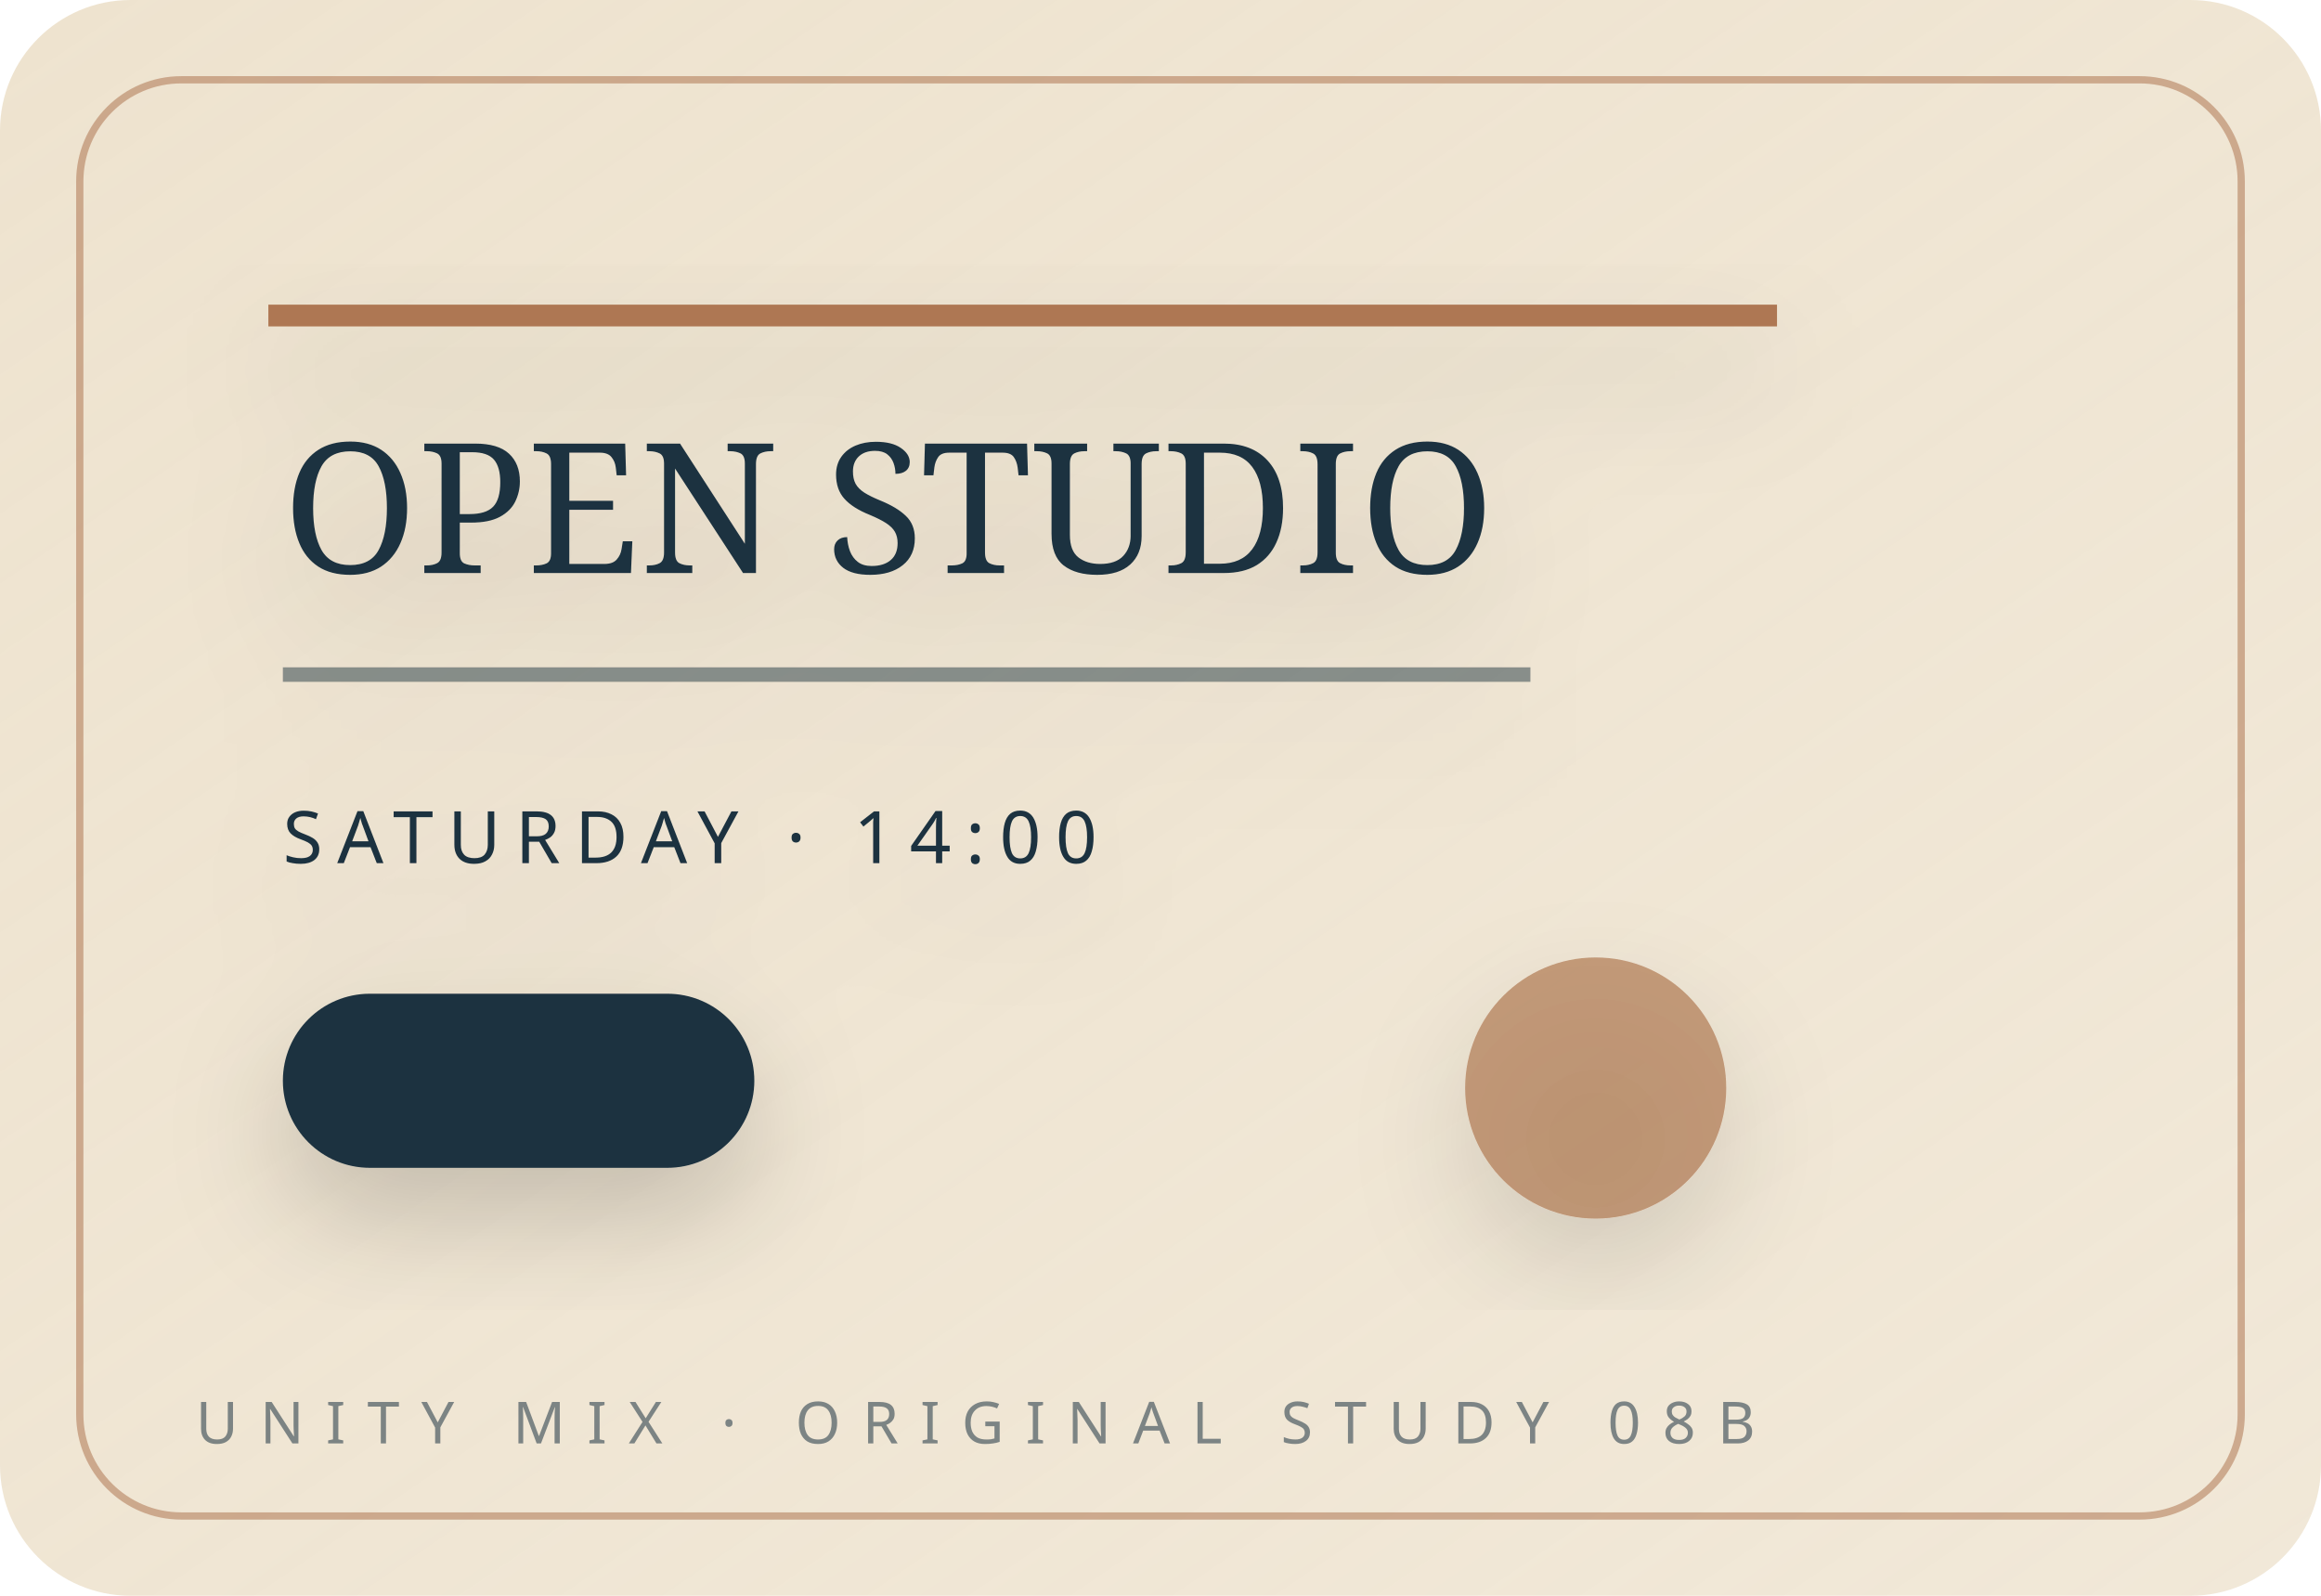
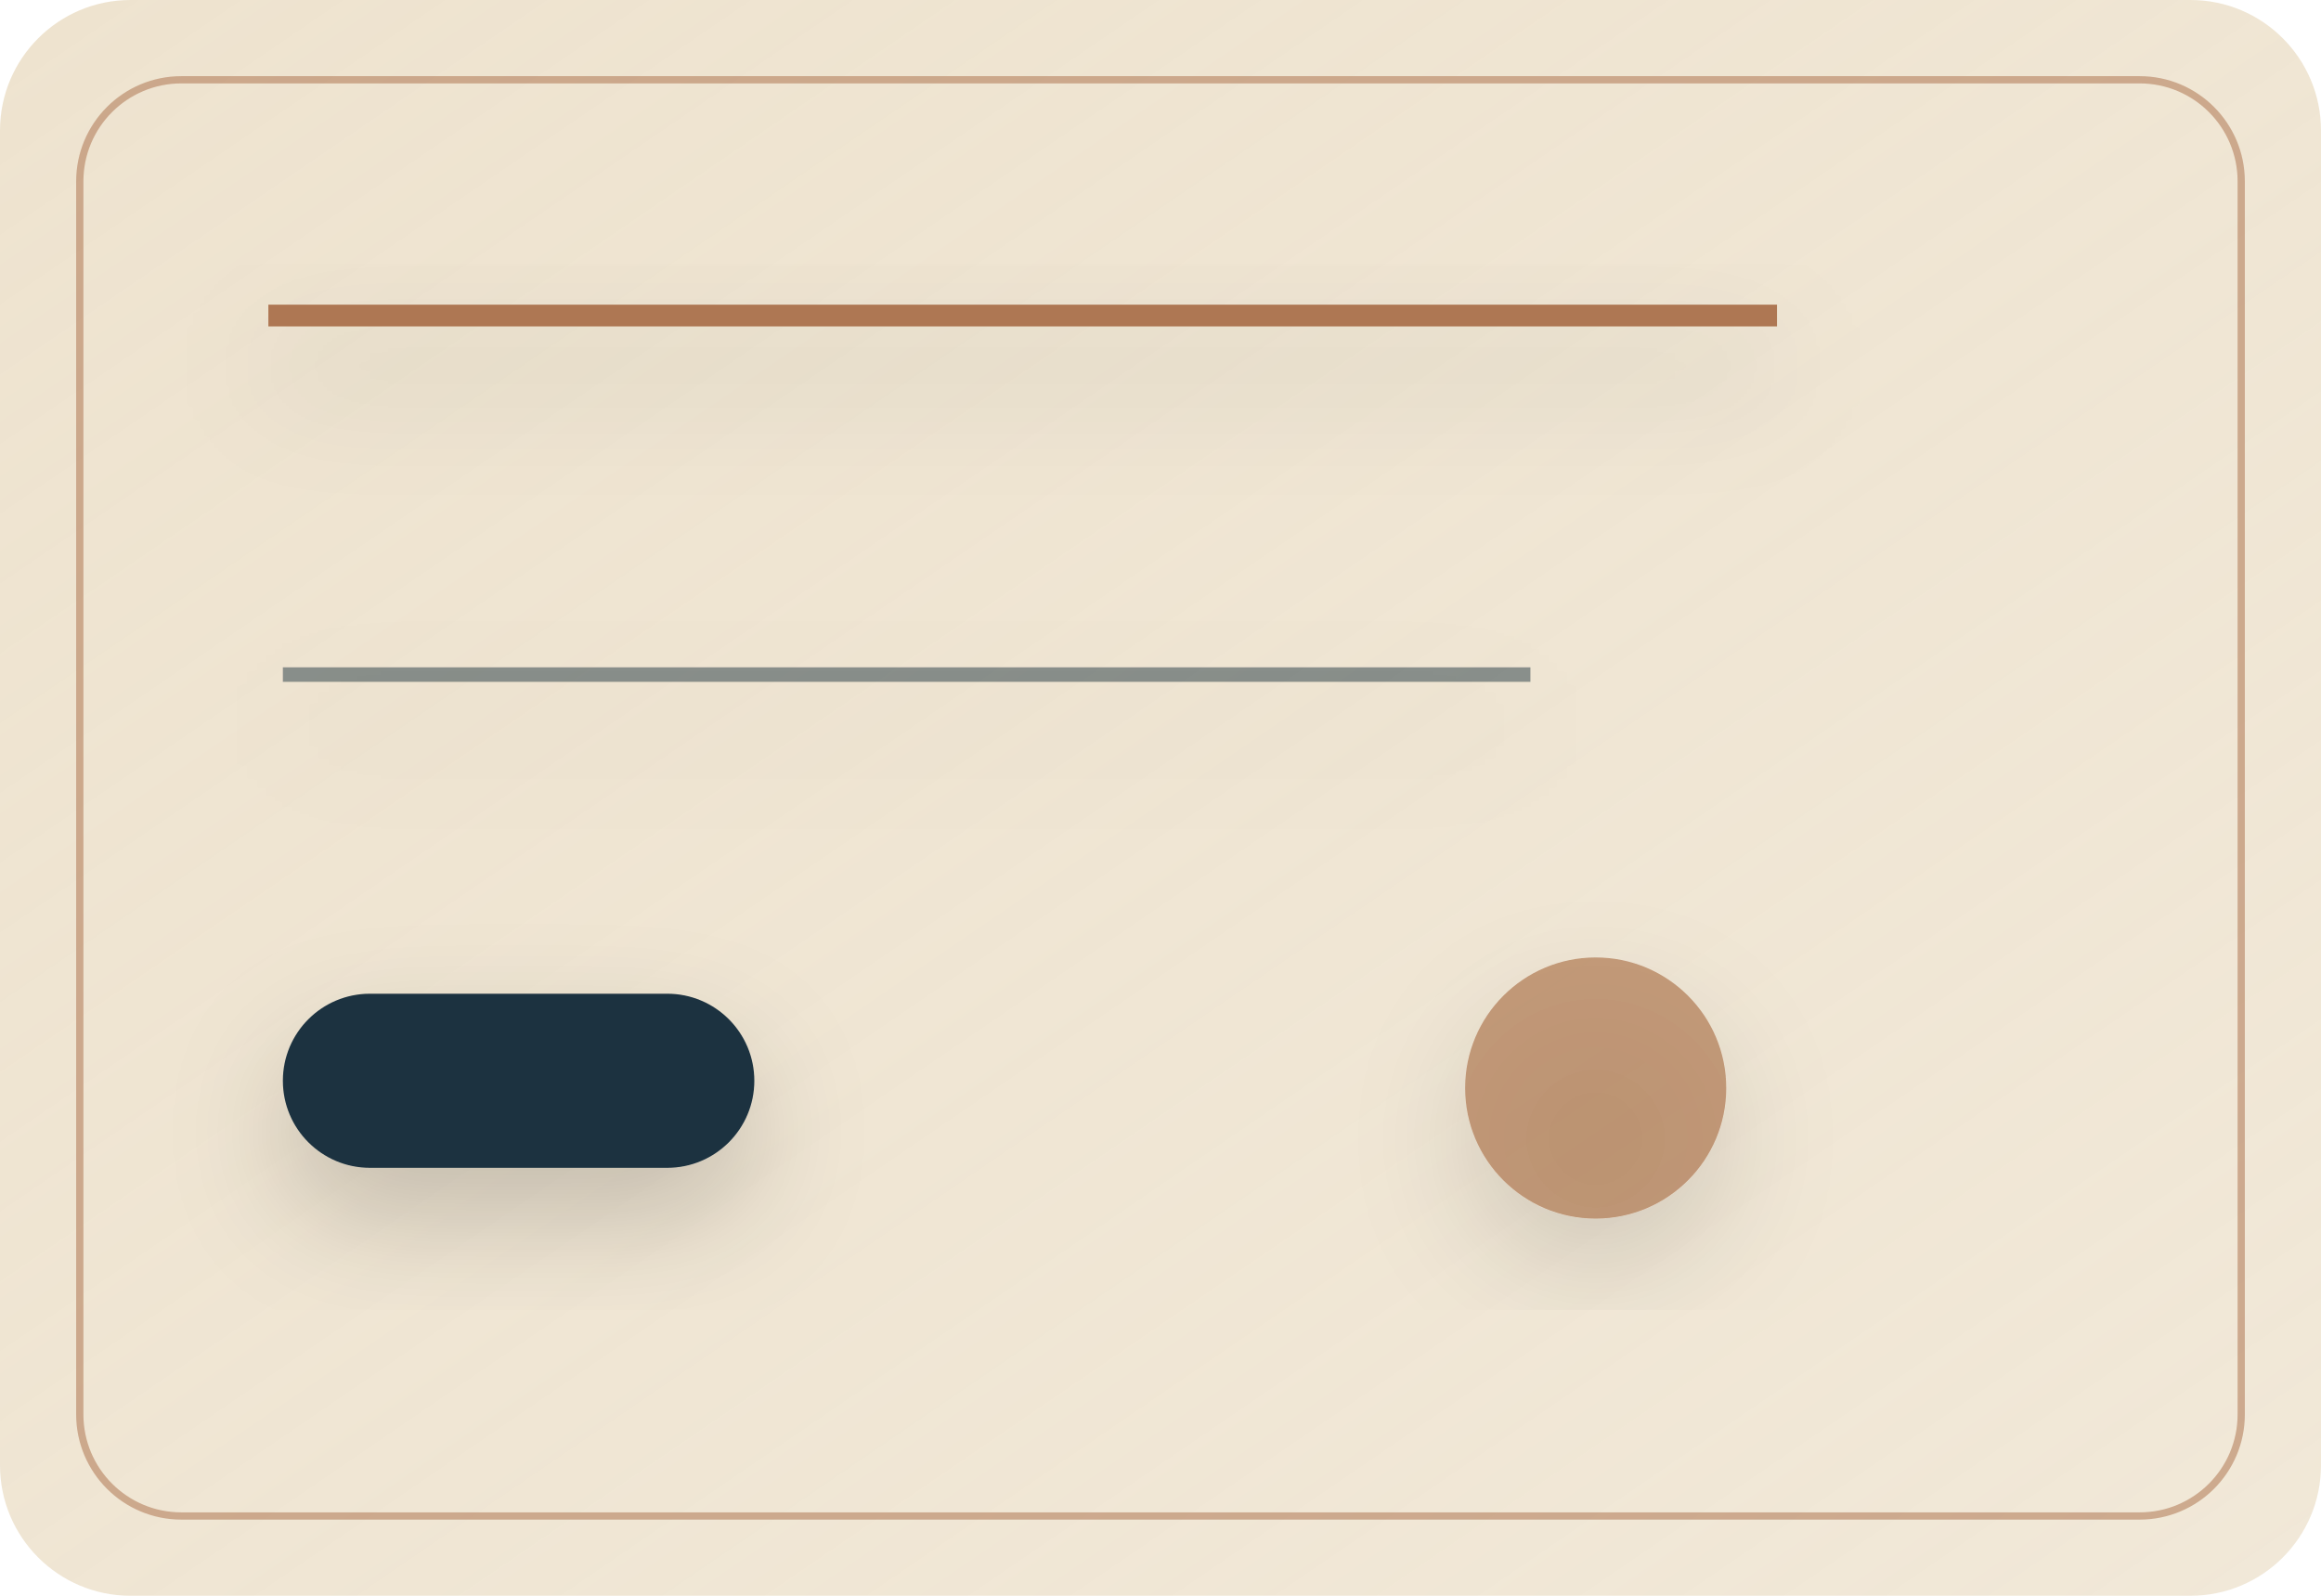
<svg xmlns="http://www.w3.org/2000/svg" width="320" height="220" viewBox="0 0 320 220">
  <defs>
    <linearGradient id="g" x2="1" y2="1">
      <stop stop-color="#eee3cf" />
      <stop offset="1" stop-color="#eee3cf" stop-opacity=".82" />
    </linearGradient>
    <filter id="s">
      <feDropShadow dx="0" dy="7" stdDeviation="8" flood-color="#15110d" flood-opacity=".18" />
    </filter>
  </defs>
  <rect width="320" height="220" rx="18" fill="url(#g)" />
  <rect x="11" y="11" width="298" height="198" rx="14" fill="none" stroke="#ae7752" stroke-opacity=".55" />
  <g filter="url(#s)">
    <rect x="37" y="42" width="208" height="3" fill="#ae7752" />
-     <text x="39" y="79" font-family="serif" font-size="25" fill="#1e3341">OPEN STUDIO</text>
    <rect x="39" y="92" width="172" height="2" fill="#1e3341" opacity=".5" />
-     <text x="39" y="119" font-family="sans-serif" font-size="10" letter-spacing="2" fill="#1e3341">SATURDAY · 14:00</text>
    <rect x="39" y="137" width="65" height="24" rx="12" fill="#1e3341" />
    <circle cx="220" cy="150" r="18" fill="#ae7752" opacity=".7" />
  </g>
-   <text x="27" y="199" font-size="8" letter-spacing="3" font-family="sans-serif" fill="#1e3341" opacity=".55">UNITY MIX · ORIGINAL STUDY 08B</text>
</svg>
